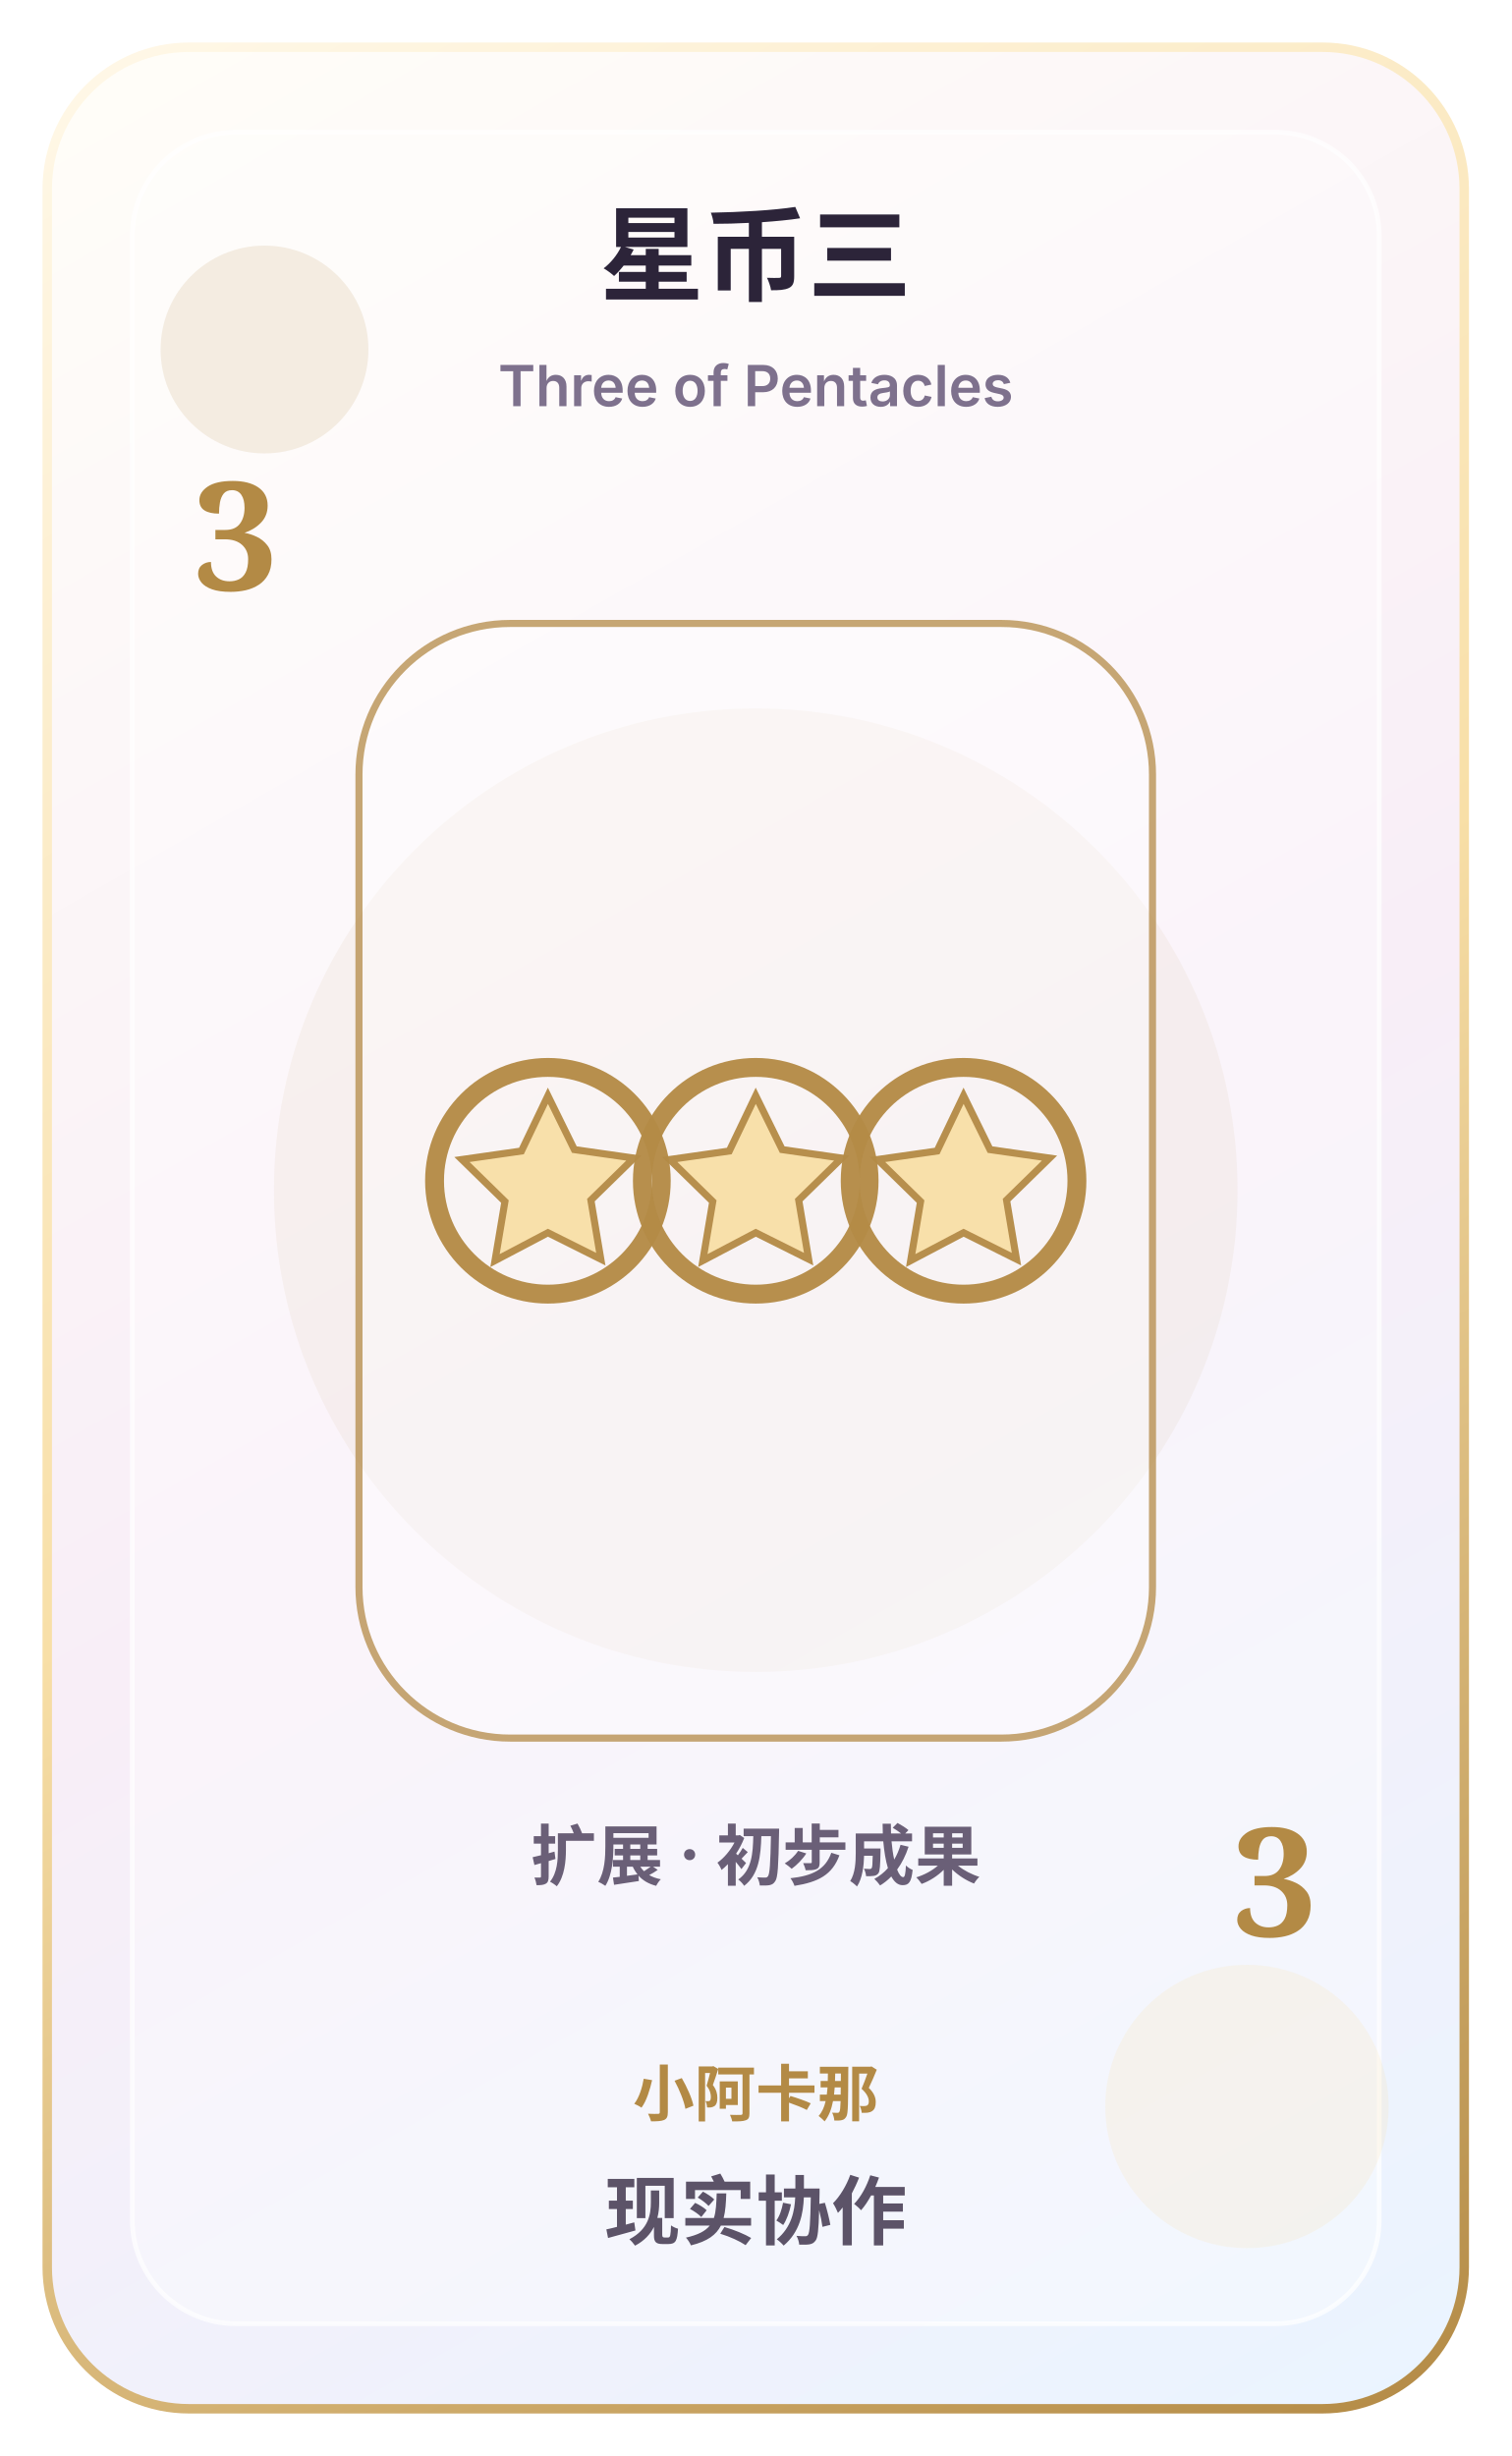
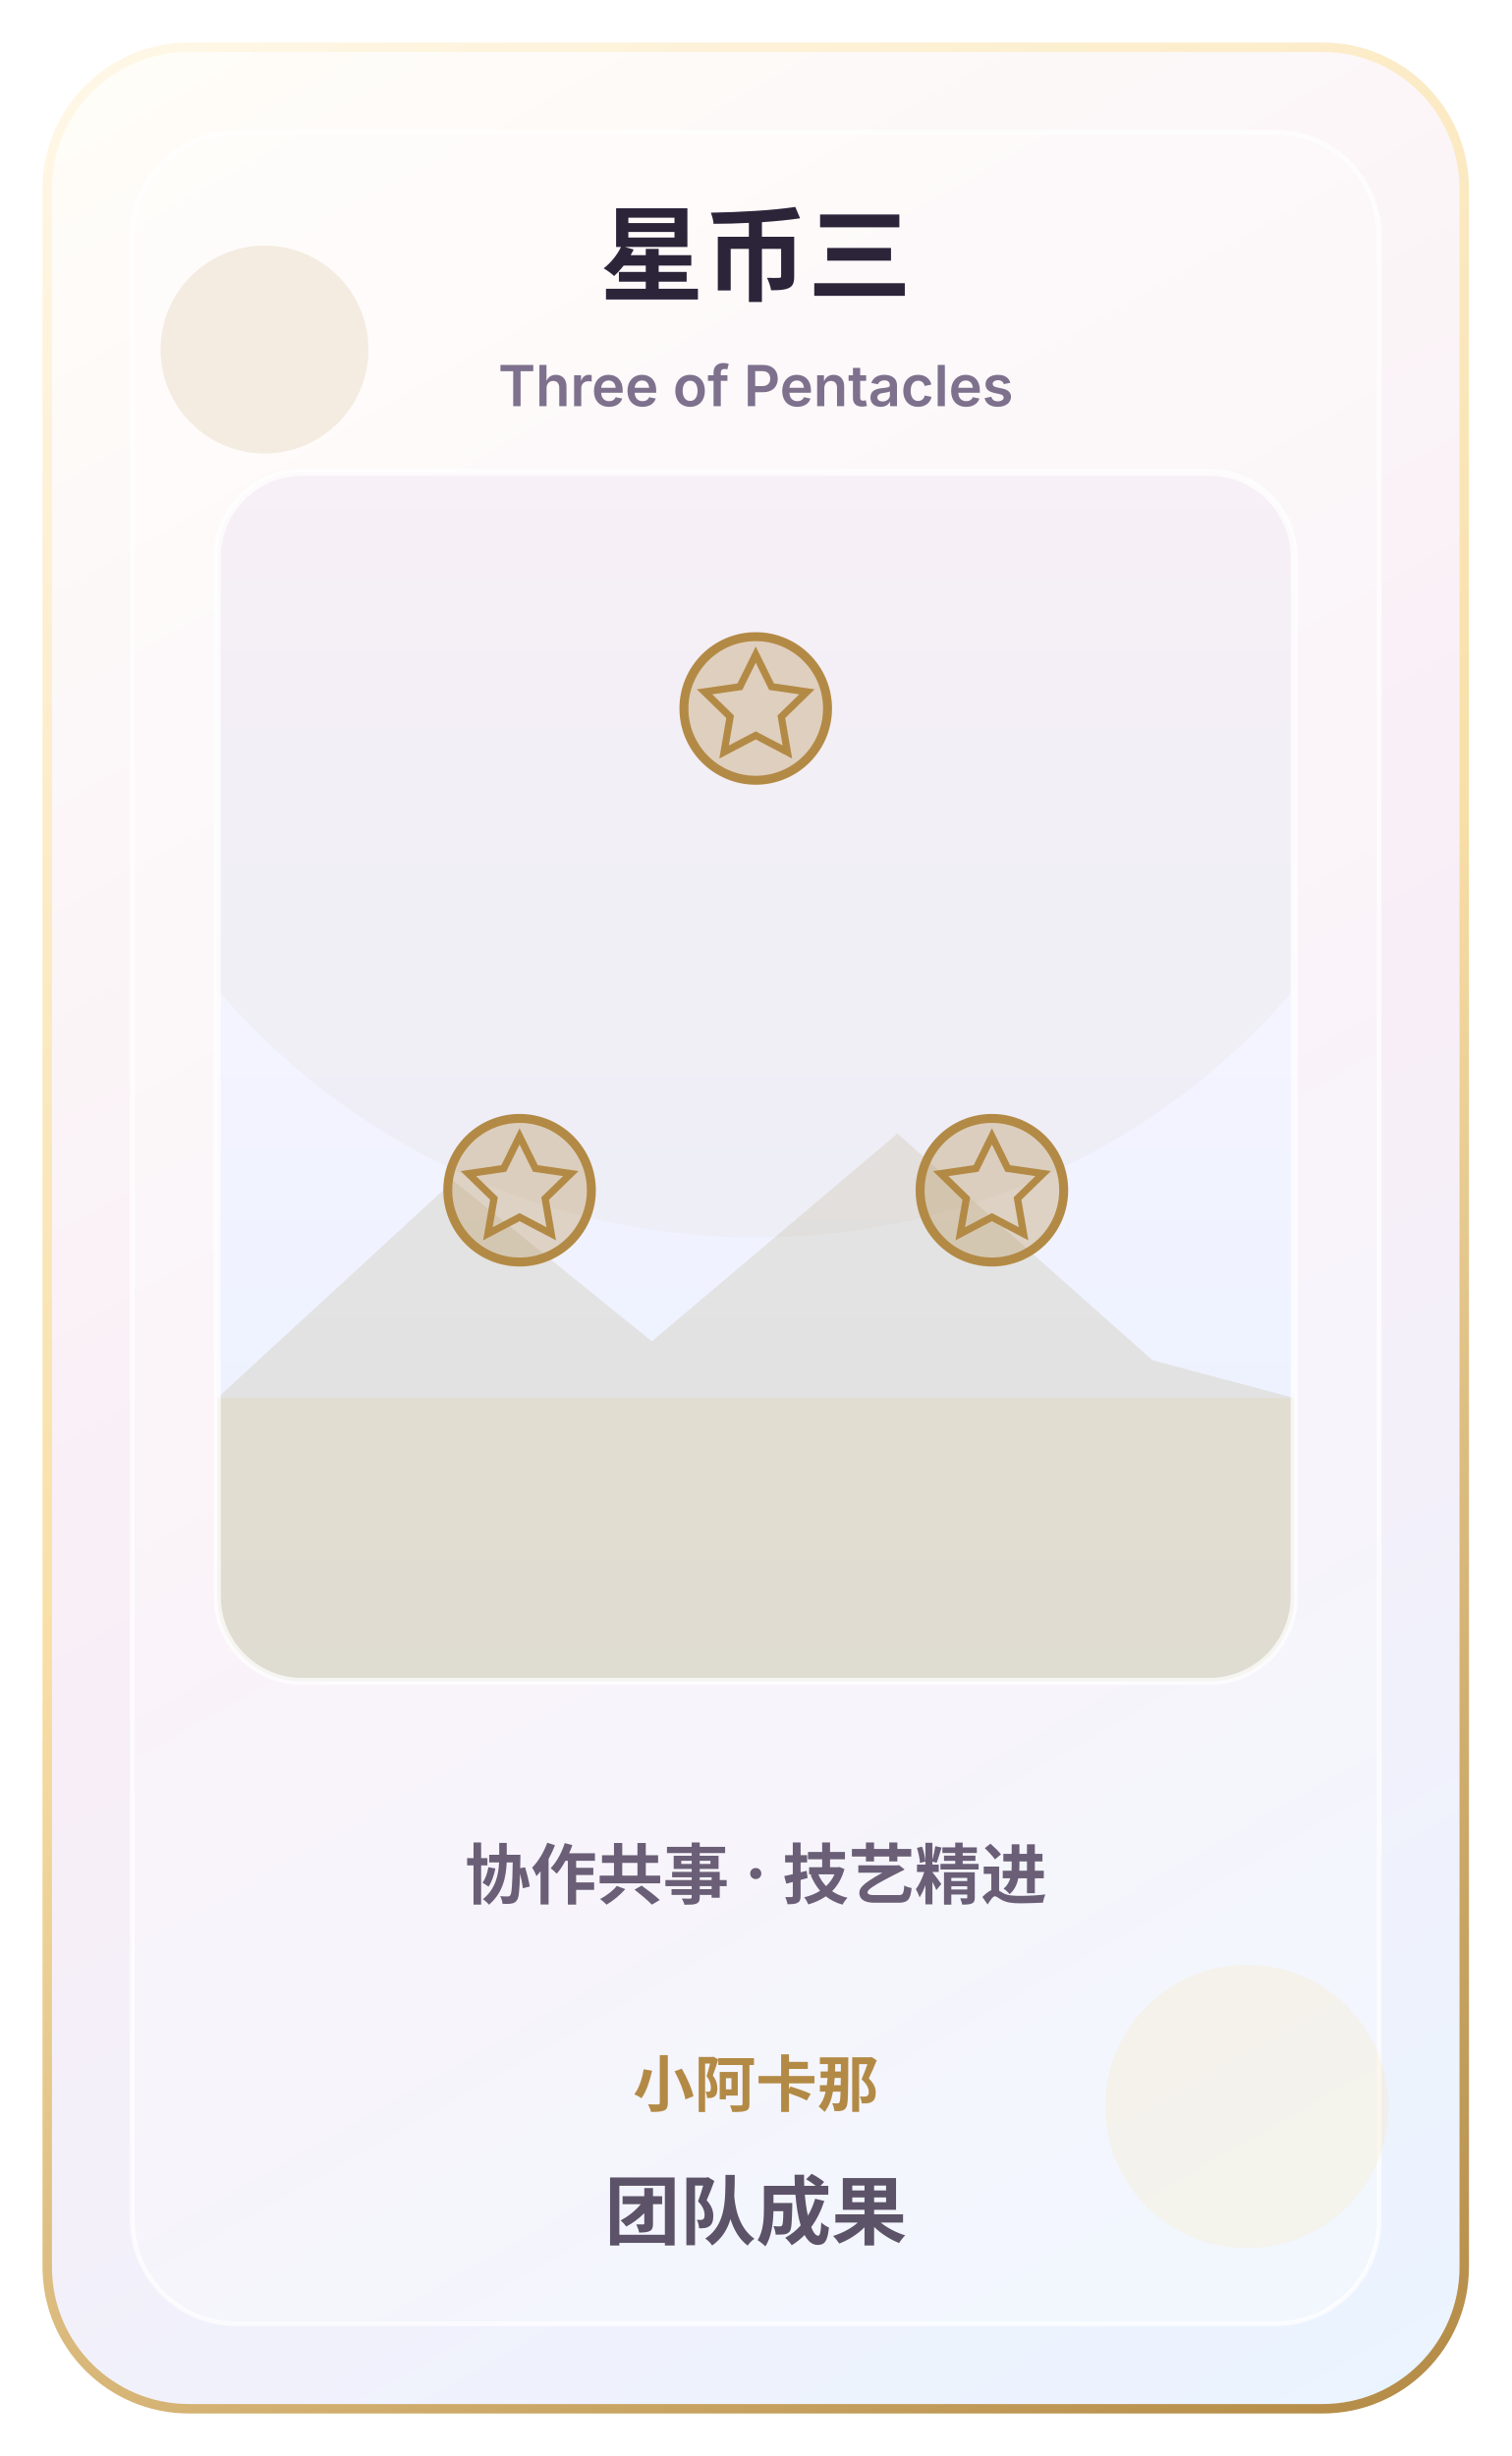
<svg xmlns="http://www.w3.org/2000/svg" width="320" height="520" viewBox="0 0 320 520" fill="none" role="img" aria-label="星币三">
  <rect x="10" y="10" width="300" height="500" rx="30" fill="url(#paper)" stroke="url(#edge)" stroke-width="2" />
-   <rect x="28" y="28" width="264" height="464" rx="22" fill="rgba(255,255,255,.34)" stroke="rgba(255,255,255,.72)" />
+   <rect x="28" y="28" width="264" height="464" rx="22" fill="rgba(255,255,255,.30)" stroke="rgba(255,255,255,.7)" />
  <circle cx="56" cy="74" r="22" fill="#B38A45" opacity=".14" />
-   <circle cx="264" cy="446" r="30" fill="#F8DFA7" opacity=".18" />
+   <circle cx="264" cy="446" r="30" fill="#F8DFA7" opacity=".2" />
  <text x="160" y="62" text-anchor="middle" font-family="-apple-system,BlinkMacSystemFont,Segoe UI,sans-serif" font-size="22" font-weight="700" fill="#2C2439">星币三</text>
  <text x="160" y="86" text-anchor="middle" font-family="-apple-system,BlinkMacSystemFont,Segoe UI,sans-serif" font-size="12" font-weight="600" fill="#7E718D">Three of Pentacles</text>
-   <text x="50" y="125" text-anchor="middle" font-family="Georgia,serif" font-size="32" font-weight="700" fill="#B38A45">3</text>
-   <text x="270" y="410" text-anchor="middle" font-family="Georgia,serif" font-size="32" font-weight="700" fill="#B38A45">3</text>
-   <circle cx="160" cy="252" r="102" fill="#B38A45" opacity=".07" />
-   <rect x="76" y="132" width="168" height="236" rx="32" fill="rgba(255,255,255,.44)" stroke="#B38A45" stroke-width="1.5" opacity=".74" />
-   <g opacity="0.95">
-     <circle cx="116" cy="250" r="24" fill="none" stroke="#B38A45" stroke-width="4" />
-     <path d="M116 232l5.6 11.4 12.6 1.8-9.1 8.9 2.1 12.5L116 261l-11.2 5.9 2.1-12.5-9.1-8.9 12.6-1.8L116 232Z" fill="#F8DFA7" stroke="#B38A45" stroke-width="1.5" />
+   <clipPath id="win">
+     <rect x="46" y="100" width="228" height="256" rx="18" />
+   </clipPath>
+   <g clip-path="url(#win)">
+     <rect x="46" y="100" width="228" height="256" fill="url(#sky)" />
+     <circle cx="160" cy="112" r="150" fill="#B38A45" opacity=".05" />
+     <path d="M46 296 L96 250 L138 284 L190 240 L244 288 L274 296 Z" fill="#c7bda0" opacity="0.3" />
+     <rect x="46" y="296" width="228" height="60" fill="#d3c39a" opacity="0.45" />
+     <g>
+       <circle cx="160" cy="150" r="15.2" fill="#B38A45" opacity=".32" />
+       <circle cx="160" cy="150" r="15.2" fill="none" stroke="#B38A45" stroke-width="1.9" />
+       <path d="M160 138.6 L163.35 145.39 L170.84 146.48 L165.42 151.76 L166.7 159.22 L160 155.7 L153.3 159.22 L154.58 151.76 L149.16 146.48 L156.65 145.39 Z" fill="none" stroke="#B38A45" stroke-width="1.52" />
+     </g>
+     <g>
+       <circle cx="110" cy="252" r="15.2" fill="#B38A45" opacity=".32" />
+       <circle cx="110" cy="252" r="15.2" fill="none" stroke="#B38A45" stroke-width="1.9" />
+       <path d="M110 240.6 L113.35 247.39 L120.84 248.48 L115.42 253.76 L116.7 261.22 L110 257.7 L103.3 261.22 L104.58 253.76 L99.16 248.48 L106.65 247.39 Z" fill="none" stroke="#B38A45" stroke-width="1.52" />
+     </g>
+     <g>
+       <circle cx="210" cy="252" r="15.2" fill="#B38A45" opacity=".32" />
+       <circle cx="210" cy="252" r="15.2" fill="none" stroke="#B38A45" stroke-width="1.9" />
+       <path d="M210 240.6 L213.35 247.39 L220.84 248.48 L215.42 253.76 L216.7 261.22 L210 257.7 L203.3 261.22 L204.58 253.76 L199.16 248.48 L206.65 247.39 Z" fill="none" stroke="#B38A45" stroke-width="1.52" />
+     </g>
  </g>
-   <g opacity="0.95">
-     <circle cx="160" cy="250" r="24" fill="none" stroke="#B38A45" stroke-width="4" />
-     <path d="M160 232l5.6 11.4 12.6 1.8-9.1 8.9 2.1 12.5L160 261l-11.2 5.9 2.1-12.5-9.1-8.9 12.6-1.8L160 232Z" fill="#F8DFA7" stroke="#B38A45" stroke-width="1.5" />
-   </g>
-   <g opacity="0.95">
-     <circle cx="204" cy="250" r="24" fill="none" stroke="#B38A45" stroke-width="4" />
-     <path d="M204 232l5.6 11.4 12.6 1.8-9.1 8.9 2.1 12.5L204 261l-11.2 5.9 2.1-12.5-9.1-8.9 12.6-1.8L204 232Z" fill="#F8DFA7" stroke="#B38A45" stroke-width="1.5" />
-   </g>
-   <text x="160" y="398" text-anchor="middle" font-family="-apple-system,BlinkMacSystemFont,Segoe UI,sans-serif" font-size="14" font-weight="700" fill="#6A5F77">扩展 · 初步成果</text>
-   <text x="160" y="448" text-anchor="middle" font-family="-apple-system,BlinkMacSystemFont,Segoe UI,sans-serif" font-size="13" font-weight="700" fill="#B38A45">小阿卡那</text>
-   <text x="160" y="474" text-anchor="middle" font-family="-apple-system,BlinkMacSystemFont,Segoe UI,sans-serif" font-size="16" font-weight="700" fill="#5C5368">现实协作</text>
+   <rect x="46" y="100" width="228" height="256" rx="18" fill="none" stroke="rgba(255,255,255,.7)" stroke-width="1.5" />
+   <text x="160" y="402" text-anchor="middle" font-family="-apple-system,BlinkMacSystemFont,Segoe UI,sans-serif" font-size="14" font-weight="700" fill="#6A5F77">协作共事 · 技艺精进</text>
+   <text x="160" y="446" text-anchor="middle" font-family="-apple-system,BlinkMacSystemFont,Segoe UI,sans-serif" font-size="13" font-weight="700" fill="#B38A45">小阿卡那</text>
+   <text x="160" y="474" text-anchor="middle" font-family="-apple-system,BlinkMacSystemFont,Segoe UI,sans-serif" font-size="16" font-weight="700" fill="#5C5368">团队成果</text>
  <defs>
    <linearGradient id="paper" x1="22" y1="18" x2="302" y2="510" gradientUnits="userSpaceOnUse">
      <stop stop-color="#FFFDF8" />
      <stop offset=".52" stop-color="#F8EEF7" />
      <stop offset="1" stop-color="#EAF4FF" />
    </linearGradient>
    <linearGradient id="edge" x1="14" y1="10" x2="310" y2="510" gradientUnits="userSpaceOnUse">
      <stop stop-color="#FFF8E8" />
      <stop offset=".5" stop-color="#F8DFA7" />
      <stop offset="1" stop-color="#B38A45" />
    </linearGradient>
+     <linearGradient id="sky" x1="0" y1="100" x2="0" y2="356" gradientUnits="userSpaceOnUse">
+       <stop stop-color="#FBF6FF" />
+       <stop offset="1" stop-color="#EAF1FF" />
+     </linearGradient>
  </defs>
</svg>
